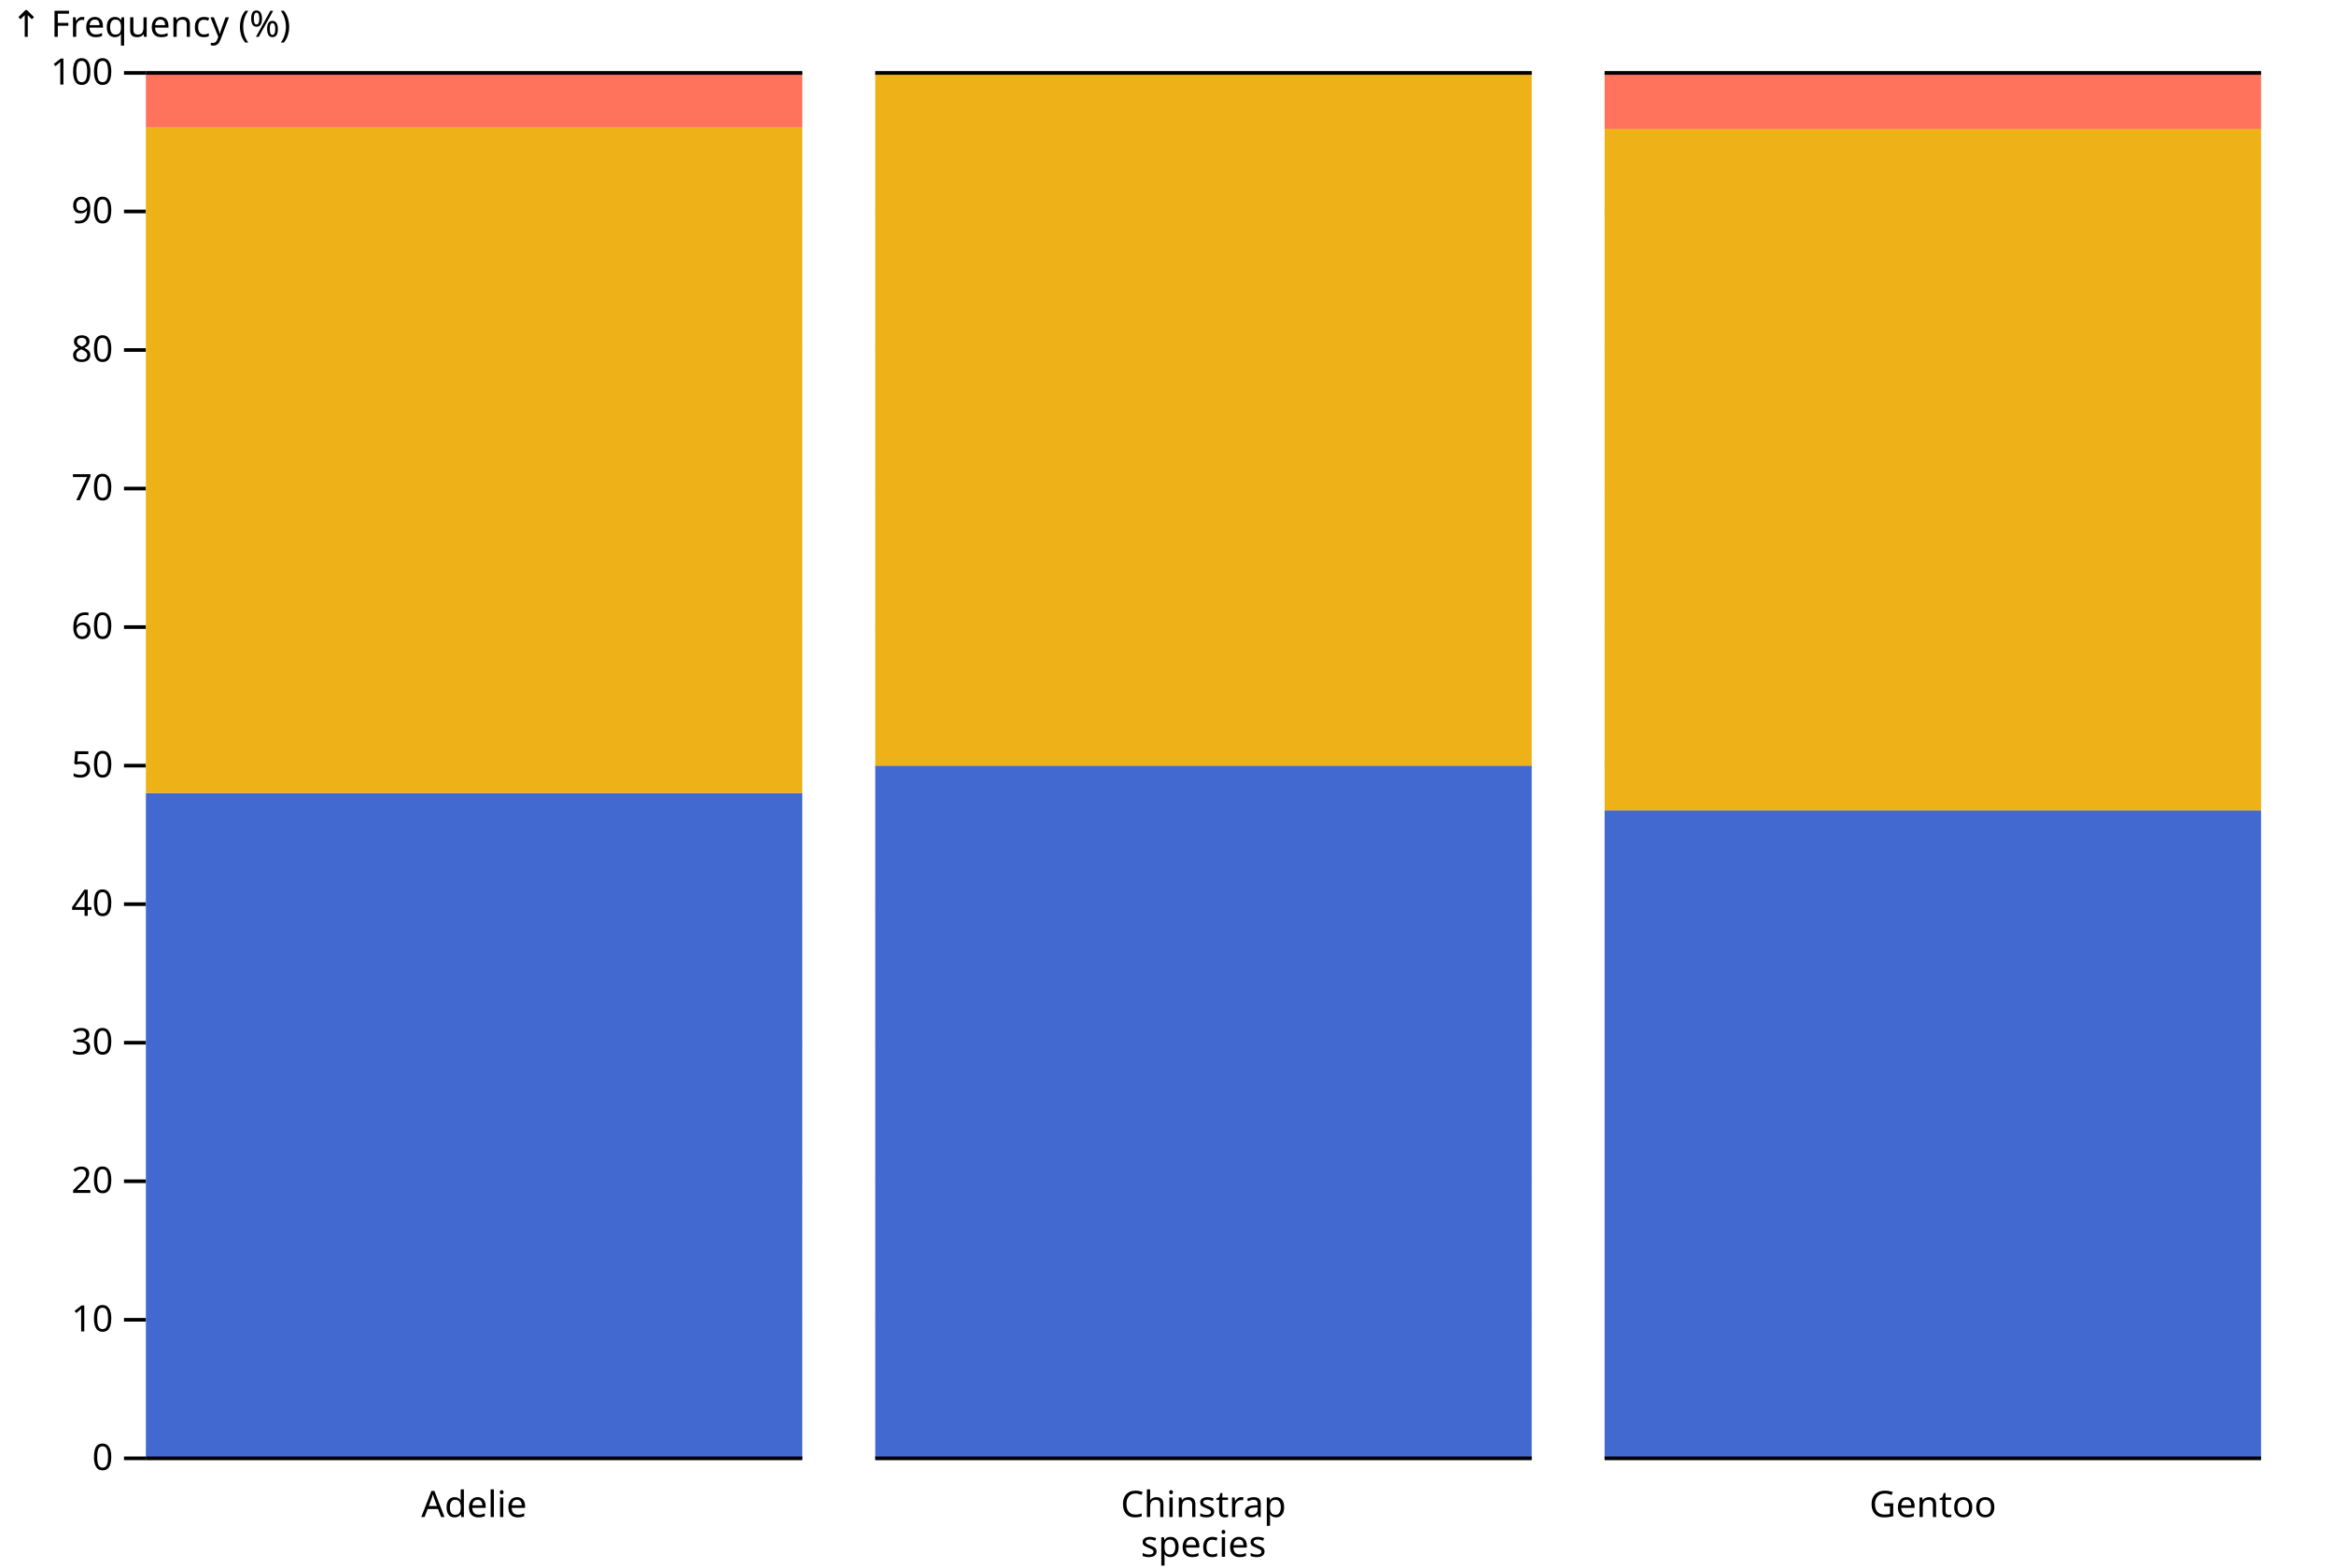
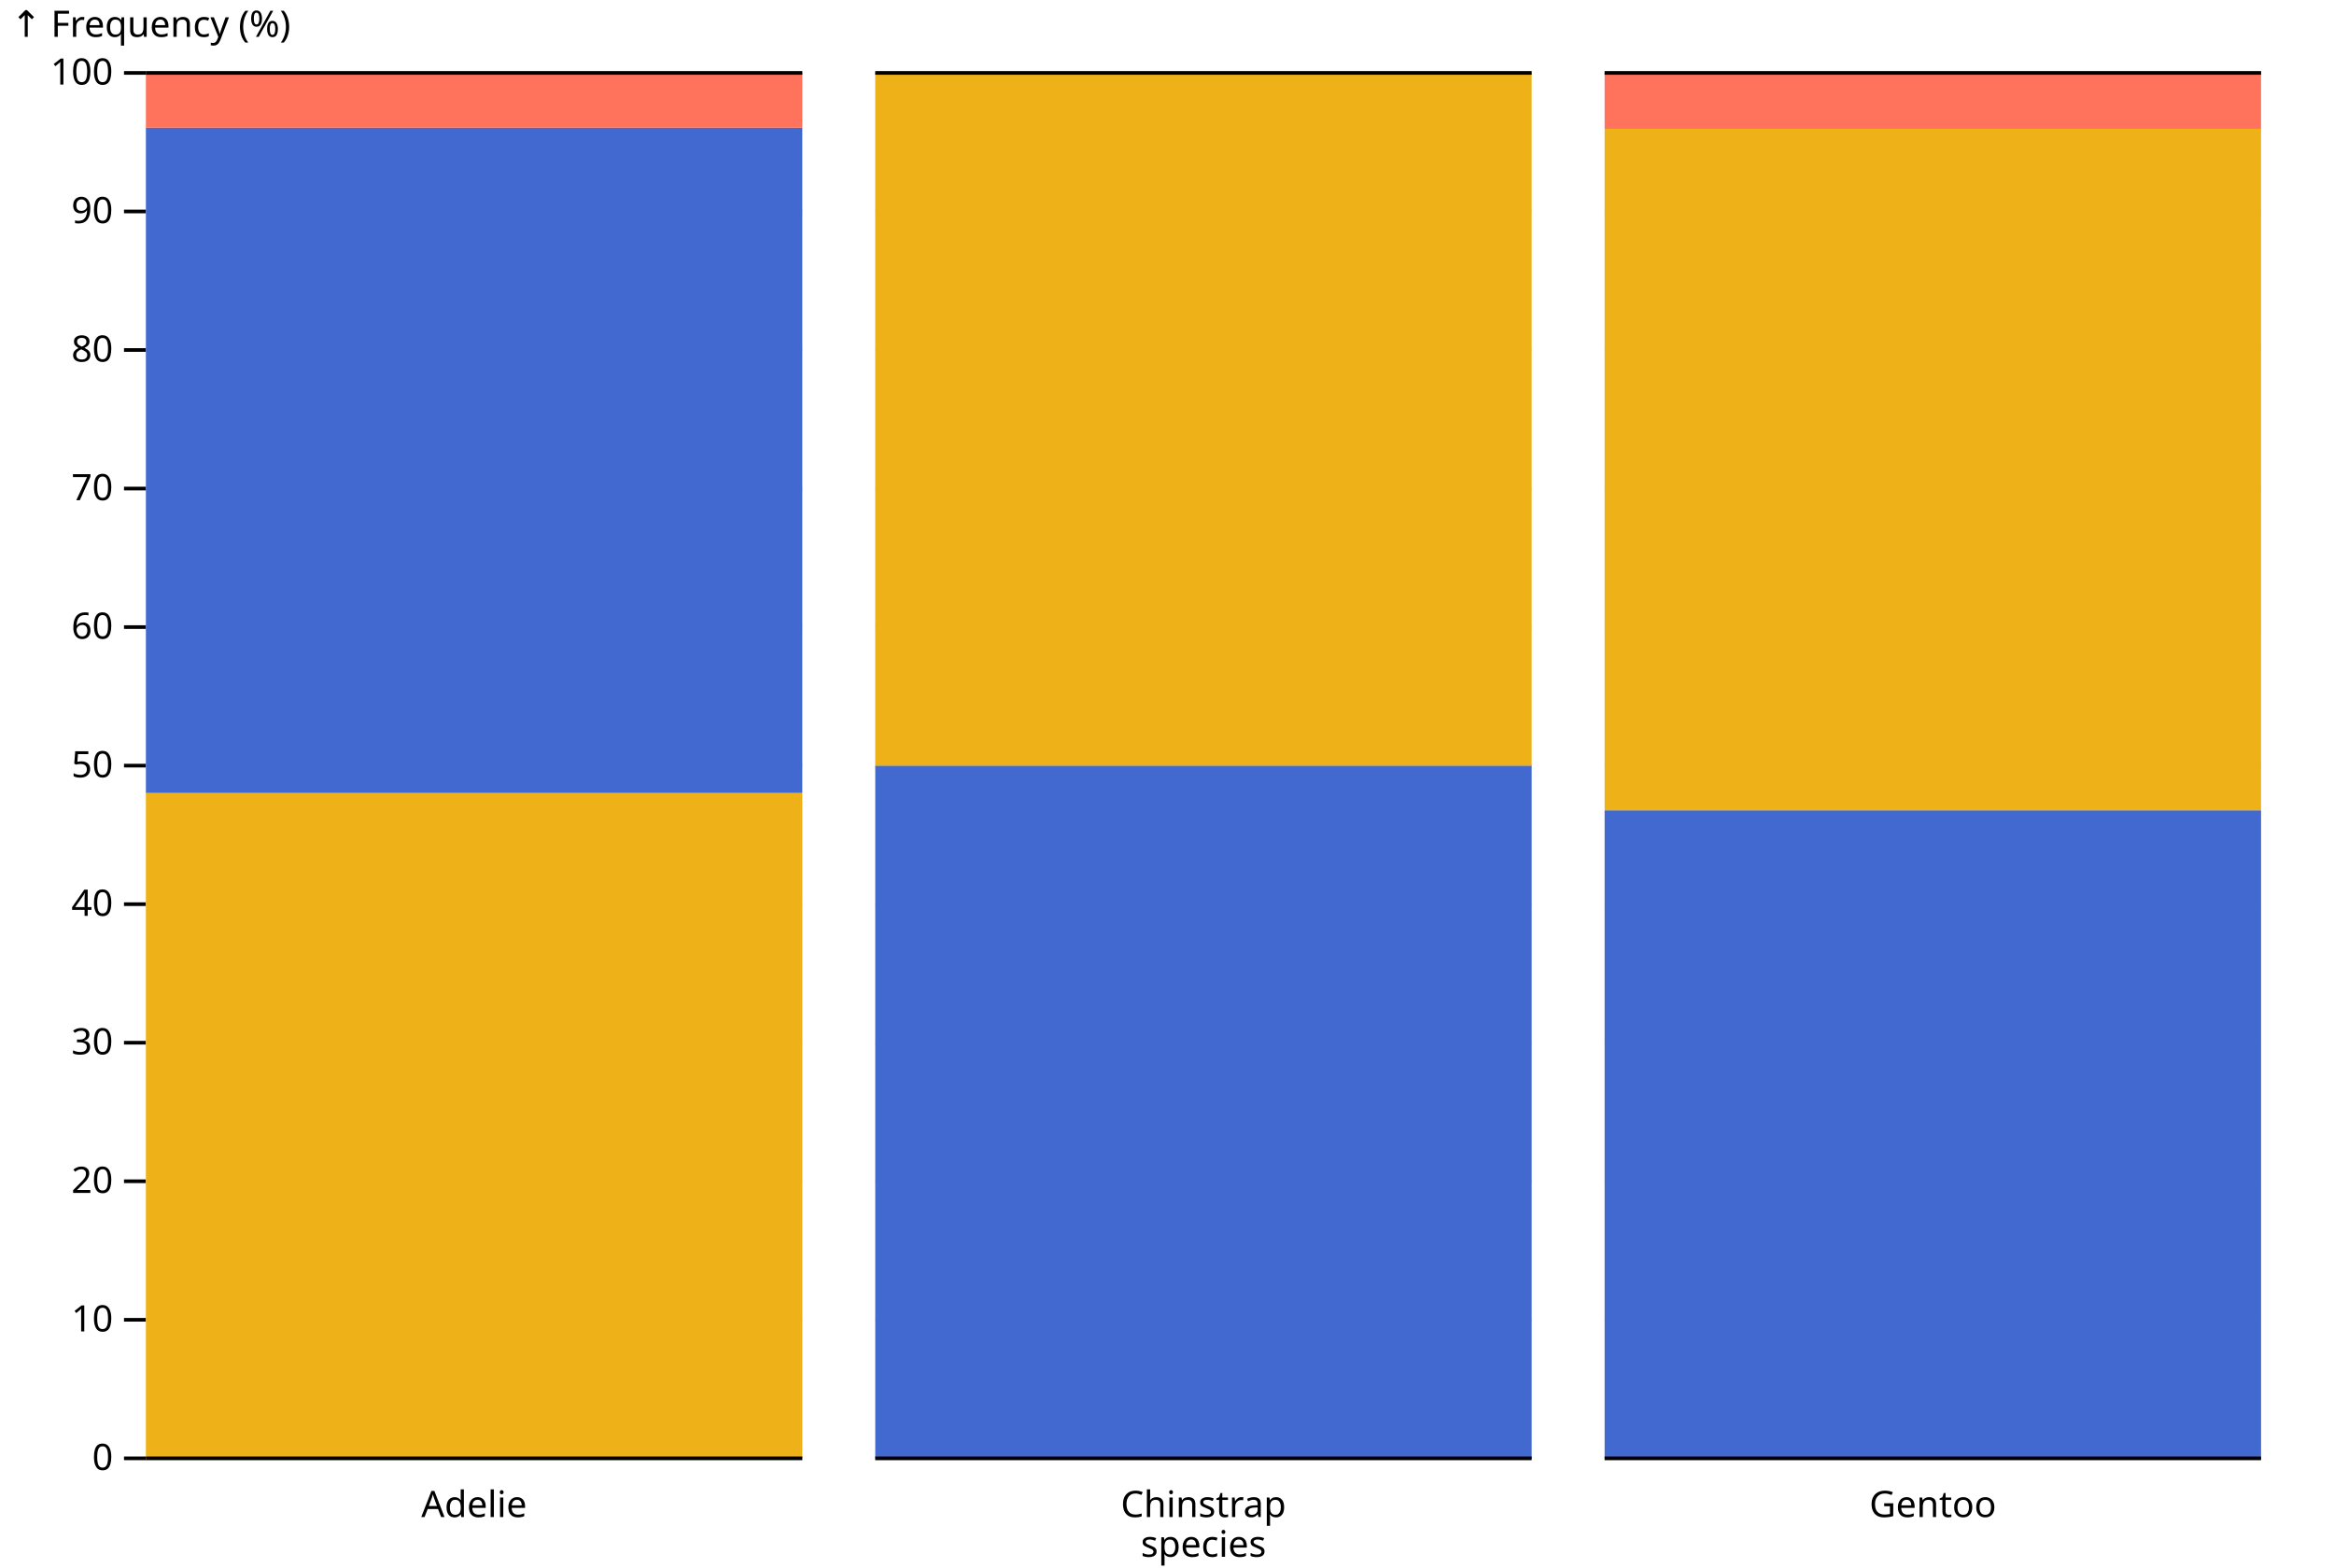
<svg xmlns="http://www.w3.org/2000/svg" class="plot-d6a7b5" fill="currentColor" font-family="system-ui, sans-serif" font-size="10" text-anchor="middle" width="640" height="430" viewBox="0 0 640 430" style="color: black; background-color: white;">
  <style>:where(.plot-d6a7b5) {
  --plot-background: white;
  display: block;
  height: auto;
  height: intrinsic;
  max-width: 100%;
}
:where(.plot-d6a7b5 text),
:where(.plot-d6a7b5 tspan) {
  white-space: pre;
}</style>
  <g aria-label="fx-axis tick label" transform="translate(0,9)">
    <g transform="translate(0,0)">
      <text y="0.71em" transform="translate(130,400)">Adelie</text>
    </g>
    <g transform="translate(200,0)">
      <text y="0.71em" transform="translate(130,400)">Chinstrap</text>
    </g>
    <g transform="translate(400,0)">
      <text y="0.71em" transform="translate(130,400)">Gentoo</text>
    </g>
  </g>
  <g aria-label="fx-axis label" transform="translate(0,27)">
    <text transform="translate(330,400)">species</text>
  </g>
-   <g aria-label="y-grid">
+   <g aria-label="y-grid" aria-hidden="true">
    <g stroke="currentColor" stroke-opacity="0.1" transform="translate(0,0)">
      <line x1="40" x2="220" y1="400" y2="400" />
      <line x1="40" x2="220" y1="362" y2="362" />
      <line x1="40" x2="220" y1="324" y2="324" />
      <line x1="40" x2="220" y1="286" y2="286" />
      <line x1="40" x2="220" y1="248" y2="248" />
      <line x1="40" x2="220" y1="210" y2="210" />
      <line x1="40" x2="220" y1="172" y2="172" />
      <line x1="40" x2="220" y1="134" y2="134" />
      <line x1="40" x2="220" y1="96" y2="96" />
      <line x1="40" x2="220" y1="58" y2="58" />
      <line x1="40" x2="220" y1="20" y2="20" />
    </g>
    <g stroke="currentColor" stroke-opacity="0.1" transform="translate(200,0)">
      <line x1="40" x2="220" y1="400" y2="400" />
      <line x1="40" x2="220" y1="362" y2="362" />
      <line x1="40" x2="220" y1="324" y2="324" />
      <line x1="40" x2="220" y1="286" y2="286" />
      <line x1="40" x2="220" y1="248" y2="248" />
      <line x1="40" x2="220" y1="210" y2="210" />
      <line x1="40" x2="220" y1="172" y2="172" />
      <line x1="40" x2="220" y1="134" y2="134" />
      <line x1="40" x2="220" y1="96" y2="96" />
      <line x1="40" x2="220" y1="58" y2="58" />
      <line x1="40" x2="220" y1="20" y2="20" />
    </g>
    <g stroke="currentColor" stroke-opacity="0.1" transform="translate(400,0)">
      <line x1="40" x2="220" y1="400" y2="400" />
      <line x1="40" x2="220" y1="362" y2="362" />
      <line x1="40" x2="220" y1="324" y2="324" />
      <line x1="40" x2="220" y1="286" y2="286" />
      <line x1="40" x2="220" y1="248" y2="248" />
      <line x1="40" x2="220" y1="210" y2="210" />
      <line x1="40" x2="220" y1="172" y2="172" />
      <line x1="40" x2="220" y1="134" y2="134" />
      <line x1="40" x2="220" y1="96" y2="96" />
      <line x1="40" x2="220" y1="58" y2="58" />
      <line x1="40" x2="220" y1="20" y2="20" />
    </g>
  </g>
-   <g aria-label="y-axis tick">
+   <g aria-label="y-axis tick" aria-hidden="true">
    <g fill="none" stroke="currentColor" transform="translate(0,0)">
      <path transform="translate(40,400)" d="M0,0L-6,0" />
      <path transform="translate(40,362)" d="M0,0L-6,0" />
      <path transform="translate(40,324)" d="M0,0L-6,0" />
      <path transform="translate(40,286)" d="M0,0L-6,0" />
      <path transform="translate(40,248)" d="M0,0L-6,0" />
      <path transform="translate(40,210)" d="M0,0L-6,0" />
      <path transform="translate(40,172)" d="M0,0L-6,0" />
      <path transform="translate(40,134)" d="M0,0L-6,0" />
      <path transform="translate(40,96)" d="M0,0L-6,0" />
      <path transform="translate(40,58)" d="M0,0L-6,0" />
      <path transform="translate(40,20)" d="M0,0L-6,0" />
    </g>
  </g>
  <g aria-label="y-axis tick label" transform="translate(-9,0)">
    <g text-anchor="end" font-variant="tabular-nums" transform="translate(0,0)">
      <text y="0.32em" transform="translate(40,400)">0</text>
      <text y="0.32em" transform="translate(40,362)">10</text>
      <text y="0.32em" transform="translate(40,324)">20</text>
      <text y="0.32em" transform="translate(40,286)">30</text>
      <text y="0.32em" transform="translate(40,248)">40</text>
      <text y="0.32em" transform="translate(40,210)">50</text>
      <text y="0.32em" transform="translate(40,172)">60</text>
      <text y="0.32em" transform="translate(40,134)">70</text>
      <text y="0.32em" transform="translate(40,96)">80</text>
      <text y="0.32em" transform="translate(40,58)">90</text>
      <text y="0.32em" transform="translate(40,20)">100</text>
    </g>
  </g>
  <g aria-label="y-axis label" text-anchor="start" transform="translate(-37,-17)">
    <text y="0.71em" transform="translate(40,20)">↑ Frequency (%)</text>
  </g>
  <g aria-label="bar">
    <g transform="translate(0,0)">
-       <rect x="40" width="180" y="217.5" height="182.5" fill="#4269d0" />
-       <rect x="40" width="180" y="35" height="182.5" fill="#efb118" />
+       <rect x="40" width="180" y="217.5" height="182.5" fill="#efb118" />
+       <rect x="40" width="180" y="35" height="182.5" fill="#4269d0" />
      <rect x="40" width="180" y="20" height="15" fill="#ff725c" />
    </g>
    <g transform="translate(200,0)">
      <rect x="40" width="180" y="210" height="190" fill="#4269d0" />
      <rect x="40" width="180" y="20" height="190" fill="#efb118" />
    </g>
    <g transform="translate(400,0)">
      <rect x="40" width="180" y="222.258" height="177.742" fill="#4269d0" />
      <rect x="40" width="180" y="35.323" height="186.935" fill="#efb118" />
      <rect x="40" width="180" y="20" height="15.323" fill="#ff725c" />
    </g>
  </g>
  <g aria-label="rule">
    <g stroke="currentColor" transform="translate(0,0)">
      <line x1="40" x2="220" y1="400" y2="400" />
      <line x1="40" x2="220" y1="20" y2="20" />
    </g>
    <g stroke="currentColor" transform="translate(200,0)">
      <line x1="40" x2="220" y1="400" y2="400" />
      <line x1="40" x2="220" y1="20" y2="20" />
    </g>
    <g stroke="currentColor" transform="translate(400,0)">
      <line x1="40" x2="220" y1="400" y2="400" />
      <line x1="40" x2="220" y1="20" y2="20" />
    </g>
  </g>
</svg>
